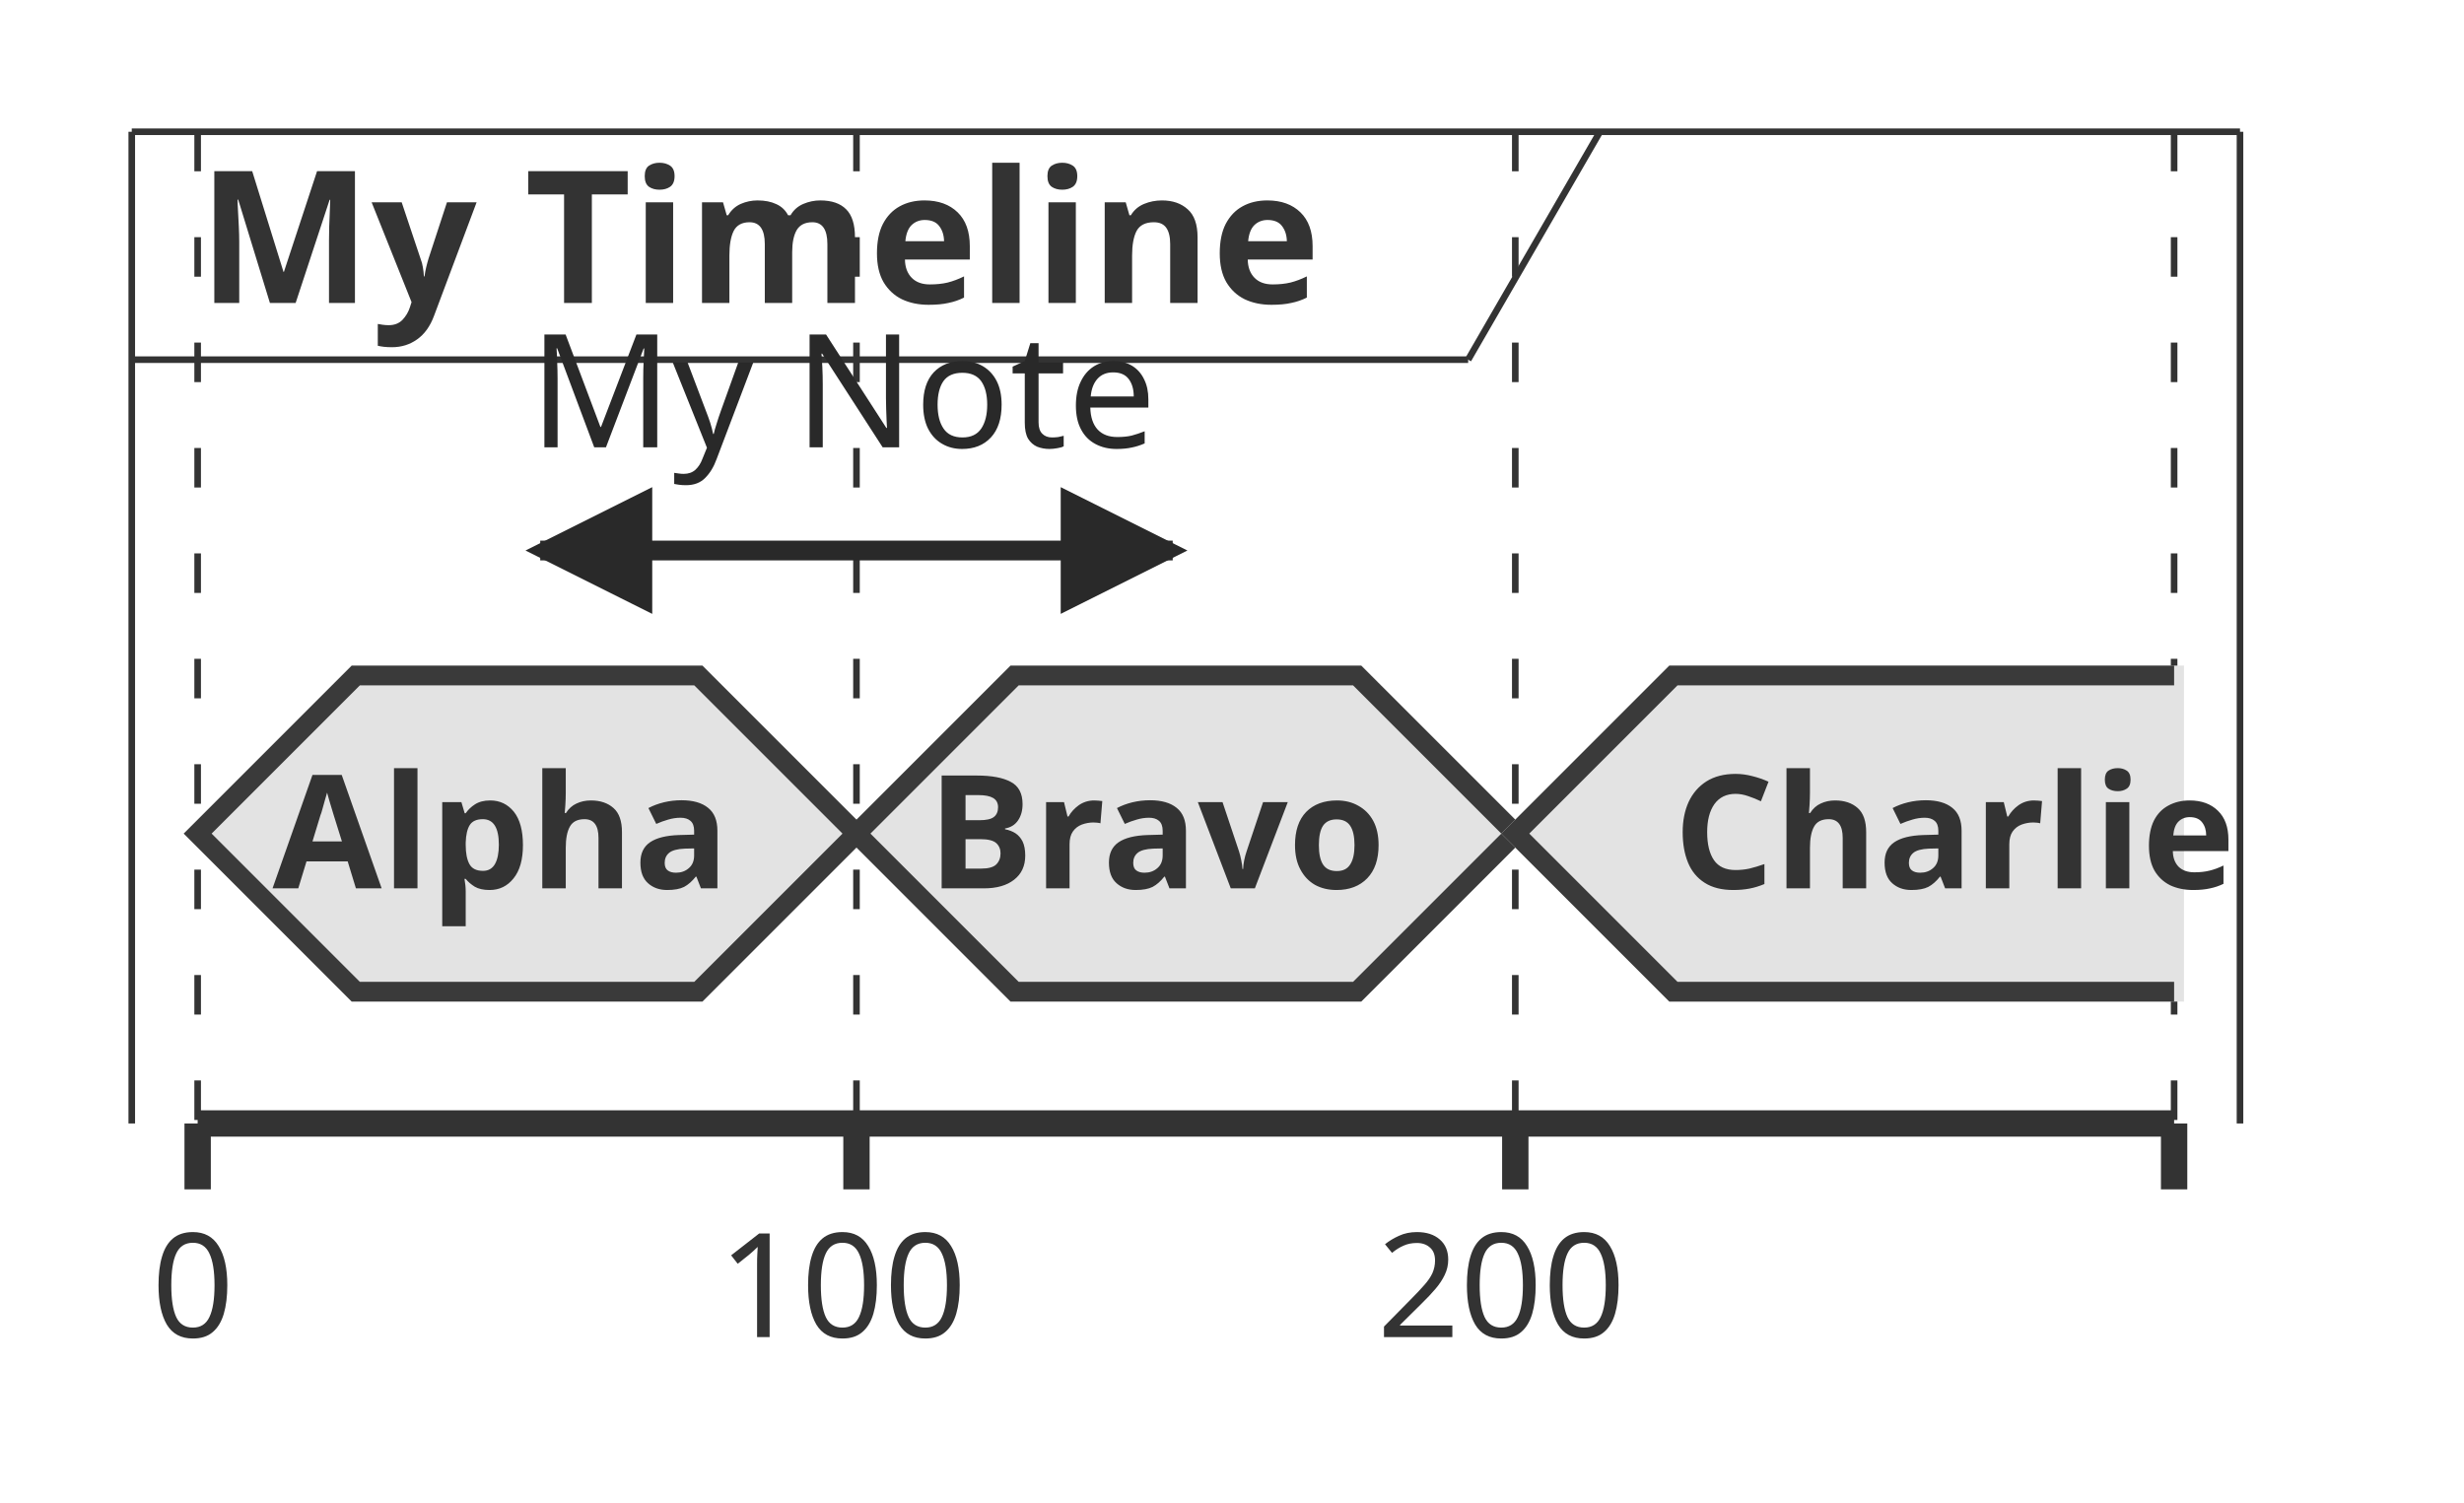
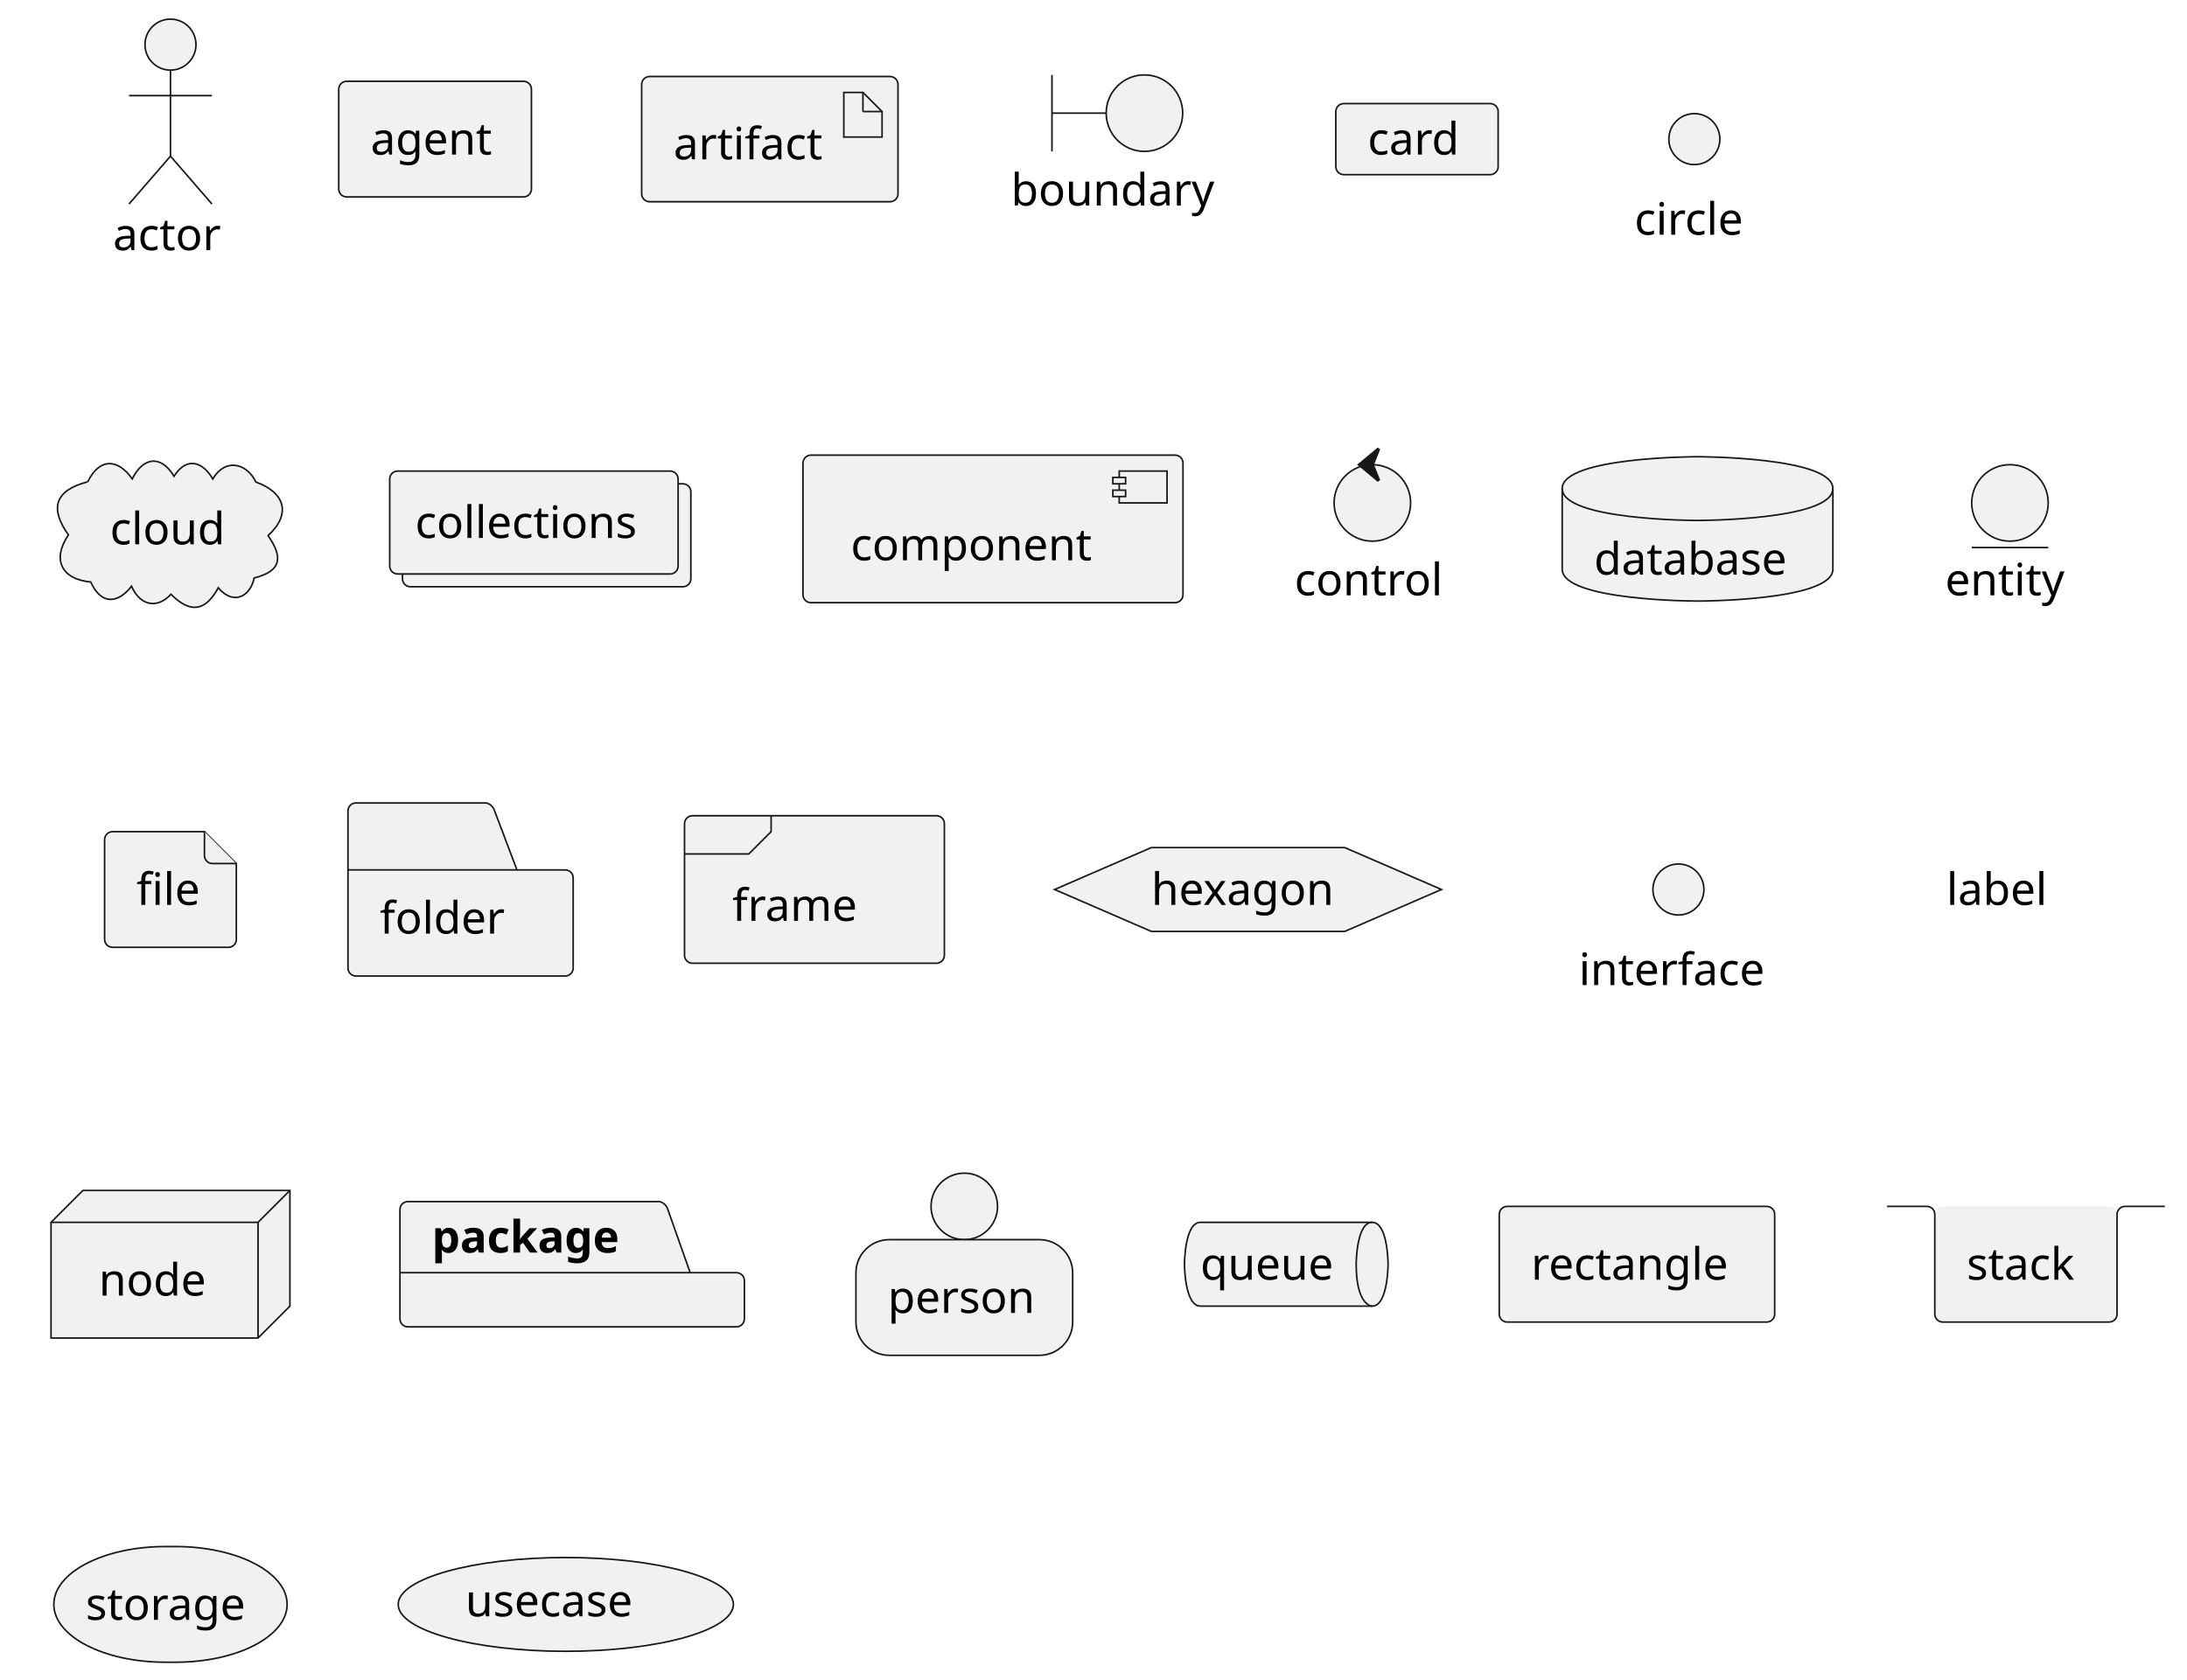
- <svg xmlns="http://www.w3.org/2000/svg" contentStyleType="text/css" height="114px" preserveAspectRatio="none" style="width:187px;height:114px;background:#FFFFFF;" version="1.1" viewBox="0 0 187 114" width="187px" zoomAndPan="magnify">
+ <svg xmlns="http://www.w3.org/2000/svg" contentStyleType="text/css" height="527px" preserveAspectRatio="none" style="width:686px;height:527px;background:#FFFFFF;" version="1.1" viewBox="0 0 686 527" width="686px" zoomAndPan="magnify">
  <defs />
  <g>
-     <line style="stroke:#333333;stroke-width:0.5;" x1="10" x2="10" y1="10" y2="85.266" />
-     <line style="stroke:#333333;stroke-width:0.5;" x1="170" x2="170" y1="10" y2="85.266" />
-     <line style="stroke:#333333;stroke-width:0.5;stroke-dasharray:3.0,5.0;" x1="15" x2="15" y1="10" y2="85.266" />
-     <line style="stroke:#333333;stroke-width:0.5;stroke-dasharray:3.0,5.0;" x1="65" x2="65" y1="10" y2="85.266" />
-     <line style="stroke:#333333;stroke-width:0.5;stroke-dasharray:3.0,5.0;" x1="115" x2="115" y1="10" y2="85.266" />
-     <line style="stroke:#333333;stroke-width:0.5;stroke-dasharray:3.0,5.0;" x1="165" x2="165" y1="10" y2="85.266" />
-     <line style="stroke:#333333;stroke-width:0.5;" x1="10" x2="170" y1="10" y2="10" />
-     <text fill="#333333" font-family="sans-serif" font-size="14" font-weight="bold" lengthAdjust="spacing" textLength="95.423" x="15" y="22.995">My Timeline</text>
-     <line style="stroke:#333333;stroke-width:0.5;" x1="10" x2="111.423" y1="27.297" y2="27.297" />
-     <line style="stroke:#333333;stroke-width:0.5;" x1="111.423" x2="121.423" y1="27.297" y2="10" />
-     <polygon fill="#E3E3E3" points="27,51.266,53,51.266,65,63.266,53,75.266,27,75.266,15,63.266" style="stroke:#3A3A3A;stroke-width:1.5;" />
-     <polygon fill="#E3E3E3" points="77,51.266,103,51.266,115,63.266,103,75.266,77,75.266,65,63.266" style="stroke:#3A3A3A;stroke-width:1.5;" />
-     <polygon fill="#E3E3E3" points="127,51.266,165,51.266,165,75.266,127,75.266,115,63.266" style="stroke:#E3E3E3;stroke-width:1.5;" />
-     <path d="M165,51.266 L127,51.266 L115,63.266 L127,75.266 L165,75.266 " fill="#E3E3E3" style="stroke:#3A3A3A;stroke-width:1.5;" />
-     <text fill="#333333" font-family="sans-serif" font-size="12" font-weight="bold" lengthAdjust="spacing" textLength="38.631" x="20.685" y="67.42">Alpha</text>
-     <text fill="#333333" font-family="sans-serif" font-size="12" font-weight="bold" lengthAdjust="spacing" textLength="39.228" x="70.386" y="67.42">Bravo</text>
-     <text fill="#333333" font-family="sans-serif" font-size="12" font-weight="bold" lengthAdjust="spacing" textLength="47.73" x="127" y="67.42">Charlie</text>
-     <line style="stroke:#292929;stroke-width:1.5;" x1="41" x2="89" y1="41.781" y2="41.781" />
-     <polygon fill="#292929" points="49,45.781,49,37.781,41,41.781" style="stroke:#292929;stroke-width:1.0;" />
-     <polygon fill="#292929" points="81,45.781,81,37.781,89,41.781" style="stroke:#292929;stroke-width:1.0;" />
-     <text fill="#292929" font-family="sans-serif" font-size="12" lengthAdjust="spacing" textLength="49.676" x="40.162" y="33.951">My Note</text>
-     <line style="stroke:#333333;stroke-width:2.0;" x1="15" x2="15" y1="85.266" y2="90.266" />
-     <line style="stroke:#333333;stroke-width:2.0;" x1="65" x2="65" y1="85.266" y2="90.266" />
-     <line style="stroke:#333333;stroke-width:2.0;" x1="115" x2="115" y1="85.266" y2="90.266" />
-     <line style="stroke:#333333;stroke-width:2.0;" x1="165" x2="165" y1="85.266" y2="90.266" />
-     <line style="stroke:#333333;stroke-width:2.0;" x1="15" x2="165" y1="85.266" y2="85.266" />
-     <text fill="#333333" font-family="sans-serif" font-size="11" lengthAdjust="spacing" textLength="6.998" x="11.501" y="101.476">0</text>
-     <text fill="#333333" font-family="sans-serif" font-size="11" lengthAdjust="spacing" textLength="20.996" x="54.502" y="101.476">100</text>
-     <text fill="#333333" font-family="sans-serif" font-size="11" lengthAdjust="spacing" textLength="20.996" x="104.502" y="101.476">200</text>
+     <g id="elem_actor">
+       <ellipse cx="53.474" cy="14" fill="#F1F1F1" rx="8" ry="8" style="stroke:#181818;stroke-width:0.5;" />
+       <path d="M53.474,22 L53.474,49 M40.474,30 L66.474,30 M53.474,49 L40.474,64 M53.474,49 L66.474,64 " fill="none" style="stroke:#181818;stroke-width:0.5;" />
+       <text fill="#000000" font-family="sans-serif" font-size="14" lengthAdjust="spacing" textLength="36.087" x="35.43" y="78.495">actor</text>
+     </g>
+     <g id="elem_agent">
+       <rect fill="#F1F1F1" height="36.297" rx="2.5" ry="2.5" style="stroke:#181818;stroke-width:0.5;" width="60.441" x="106.25" y="25.5" />
+       <text fill="#000000" font-family="sans-serif" font-size="14" lengthAdjust="spacing" textLength="40.441" x="116.25" y="48.495">agent</text>
+     </g>
+     <g id="elem_artifact">
+       <rect fill="#F1F1F1" height="39.297" rx="2.5" ry="2.5" style="stroke:#181818;stroke-width:0.5;" width="80.408" x="201.27" y="24" />
+       <polygon fill="#F1F1F1" points="264.678,29,264.678,43,276.678,43,276.678,35,270.678,29,264.678,29" style="stroke:#181818;stroke-width:0.5;" />
+       <line style="stroke:#181818;stroke-width:0.5;" x1="270.678" x2="270.678" y1="29" y2="35" />
+       <line style="stroke:#181818;stroke-width:0.5;" x1="276.678" x2="270.678" y1="35" y2="35" />
+       <text fill="#000000" font-family="sans-serif" font-size="14" lengthAdjust="spacing" textLength="50.408" x="211.27" y="49.995">artifact</text>
+     </g>
+     <g id="elem_boundary">
+       <path d="M329.973,23.5 L329.973,47.5 M329.973,35.5 L346.973,35.5 " fill="none" style="stroke:#181818;stroke-width:0.5;" />
+       <ellipse cx="358.973" cy="35.5" fill="#F1F1F1" rx="12" ry="12" style="stroke:#181818;stroke-width:0.5;" />
+       <text fill="#000000" font-family="sans-serif" font-size="14" lengthAdjust="spacing" textLength="66.705" x="317.12" y="64.495">boundary</text>
+     </g>
+     <g id="elem_card">
+       <rect fill="#F1F1F1" height="22.297" rx="2.5" ry="2.5" style="stroke:#181818;stroke-width:0.5;" width="50.919" x="419.01" y="32.5" />
+       <text fill="#000000" font-family="sans-serif" font-size="14" lengthAdjust="spacing" textLength="30.919" x="429.01" y="48.495">card</text>
+     </g>
+     <g id="elem_circle">
+       <ellipse cx="531.47" cy="43.65" fill="#F1F1F1" rx="8" ry="8" style="stroke:#181818;stroke-width:0.5;" />
+       <text fill="#000000" font-family="sans-serif" font-size="14" lengthAdjust="spacing" textLength="37.543" x="512.698" y="73.645">circle</text>
+     </g>
+     <g id="elem_cloud">
+       <path d="M27.524,151.167 C31.182,143.658 36.92,143.787 41.485,150.26 C44.79,143.496 50.418,142.497 54.587,149.434 C58.533,143.158 63.596,144.839 66.739,150.267 C70.636,143.689 77.308,145.202 80.29,151.25 C89.207,154.452 91.589,161.142 84.087,168.054 C88.671,174.659 88.556,179.114 79.747,181.347 C78.349,187.541 73.032,189.841 68.466,184.425 C64.383,191.976 59.58,192.438 53.636,186.467 C48.985,191.435 43.732,189.687 41.261,183.947 C36.769,189.67 31.615,189.633 28.457,182.607 C19.231,181.761 16.231,175.529 21.462,167.836 C15.388,159.303 17.388,153.804 27.524,151.167 " fill="#F1F1F1" style="stroke:#181818;stroke-width:0.5;" />
+       <text fill="#000000" font-family="sans-serif" font-size="14" lengthAdjust="spacing" textLength="37.912" x="34.51" y="170.795">cloud</text>
+     </g>
+     <g id="elem_collections">
+       <rect fill="#F1F1F1" height="32.297" rx="2.5" ry="2.5" style="stroke:#181818;stroke-width:0.5;" width="90.464" x="126.24" y="151.8" />
+       <rect fill="#F1F1F1" height="32.297" rx="2.5" ry="2.5" style="stroke:#181818;stroke-width:0.5;" width="90.464" x="122.24" y="147.8" />
+       <text fill="#000000" font-family="sans-serif" font-size="14" lengthAdjust="spacing" textLength="74.464" x="130.24" y="168.795">collections</text>
+     </g>
+     <g id="elem_component">
+       <rect fill="#F1F1F1" height="46.297" rx="2.5" ry="2.5" style="stroke:#181818;stroke-width:0.5;" width="119.201" x="251.87" y="142.8" />
+       <rect fill="#F1F1F1" height="10" style="stroke:#181818;stroke-width:0.5;" width="15" x="351.071" y="147.8" />
+       <rect fill="#F1F1F1" height="2" style="stroke:#181818;stroke-width:0.5;" width="4" x="349.071" y="149.8" />
+       <rect fill="#F1F1F1" height="2" style="stroke:#181818;stroke-width:0.5;" width="4" x="349.071" y="153.8" />
+       <text fill="#000000" font-family="sans-serif" font-size="14" lengthAdjust="spacing" textLength="79.201" x="266.87" y="175.795">component</text>
+     </g>
+     <g id="elem_control">
+       <ellipse cx="430.468" cy="157.8" fill="#F1F1F1" rx="12" ry="12" style="stroke:#181818;stroke-width:0.5;" />
+       <polygon fill="#181818" points="426.468,145.8,432.468,140.8,430.468,145.8,432.468,150.8,426.468,145.8" style="stroke:#181818;stroke-width:1.0;" />
+       <text fill="#000000" font-family="sans-serif" font-size="14" lengthAdjust="spacing" textLength="48.836" x="406.05" y="186.795">control</text>
+     </g>
+     <g id="elem_database">
+       <path d="M490.02,153.3 C490.02,143.3 532.474,143.3 532.474,143.3 C532.474,143.3 574.927,143.3 574.927,153.3 L574.927,178.597 C574.927,188.597 532.474,188.597 532.474,188.597 C532.474,188.597 490.02,188.597 490.02,178.597 L490.02,153.3 " fill="#F1F1F1" style="stroke:#181818;stroke-width:0.5;" />
+       <path d="M490.02,153.3 C490.02,163.3 532.474,163.3 532.474,163.3 C532.474,163.3 574.927,163.3 574.927,153.3 " fill="none" style="stroke:#181818;stroke-width:0.5;" />
+       <text fill="#000000" font-family="sans-serif" font-size="14" lengthAdjust="spacing" textLength="64.907" x="500.02" y="180.295">database</text>
+     </g>
+     <g id="elem_entity">
+       <ellipse cx="630.47" cy="157.8" fill="#F1F1F1" rx="12" ry="12" style="stroke:#181818;stroke-width:0.5;" />
+       <line style="stroke:#181818;stroke-width:0.5;" x1="618.47" x2="642.47" y1="171.8" y2="171.8" />
+       <text fill="#000000" font-family="sans-serif" font-size="14" lengthAdjust="spacing" textLength="40.64" x="610.15" y="186.795">entity</text>
+     </g>
+     <g id="elem_file">
+       <path d="M32.81,263.44 L32.81,294.737 A2.5,2.5 0 0 0 35.31,297.237 L71.631,297.237 A2.5,2.5 0 0 0 74.131,294.737 L74.131,270.94 L64.131,260.94 L35.31,260.94 A2.5,2.5 0 0 0 32.81,263.44 " fill="#F1F1F1" style="stroke:#181818;stroke-width:0.5;" />
+       <path d="M64.131,260.94 L64.131,268.44 A2.5,2.5 0 0 0 66.631,270.94 L74.131,270.94 " fill="#F1F1F1" style="stroke:#181818;stroke-width:0.5;" />
+       <text fill="#000000" font-family="sans-serif" font-size="14" lengthAdjust="spacing" textLength="21.321" x="42.81" y="283.935">file</text>
+     </g>
+     <g id="elem_folder">
+       <path d="M111.65,251.94 L152.65,251.94 A3.75,3.75 0 0 1 155.15,254.44 L162.15,272.94 L177.29,272.94 A2.5,2.5 0 0 1 179.79,275.44 L179.79,303.737 A2.5,2.5 0 0 1 177.29,306.237 L111.65,306.237 A2.5,2.5 0 0 1 109.15,303.737 L109.15,254.44 A2.5,2.5 0 0 1 111.65,251.94 " fill="#F1F1F1" style="stroke:#181818;stroke-width:0.5;" />
+       <line style="stroke:#181818;stroke-width:0.5;" x1="109.15" x2="162.15" y1="272.94" y2="272.94" />
+       <text fill="#000000" font-family="sans-serif" font-size="14" lengthAdjust="spacing" textLength="40.64" x="119.15" y="292.935">folder</text>
+     </g>
+     <g id="elem_frame">
+       <rect fill="#F1F1F1" height="46.297" rx="2.5" ry="2.5" style="stroke:#181818;stroke-width:0.5;" width="81.515" x="214.71" y="255.94" />
+       <path d="M241.881,255.94 L241.881,260.94 L234.881,267.94 L214.71,267.94 " fill="none" style="stroke:#181818;stroke-width:0.5;" />
+       <text fill="#000000" font-family="sans-serif" font-size="14" lengthAdjust="spacing" textLength="41.515" x="229.71" y="288.935">frame</text>
+     </g>
+     <g id="elem_hexagon">
+       <polygon fill="#F1F1F1" points="452.15,279.09,421.81,265.94,361.13,265.94,330.79,279.09,361.13,292.24,421.81,292.24,452.15,279.09" style="stroke:#181818;stroke-width:0.5;" />
+       <text fill="#000000" font-family="sans-serif" font-size="14" lengthAdjust="spacing" textLength="60.676" x="361.128" y="283.935">hexagon</text>
+     </g>
+     <g id="elem_interface">
+       <ellipse cx="526.47" cy="279.09" fill="#F1F1F1" rx="8" ry="8" style="stroke:#181818;stroke-width:0.5;" />
+       <text fill="#000000" font-family="sans-serif" font-size="14" lengthAdjust="spacing" textLength="62.44" x="495.25" y="309.085">interface</text>
+     </g>
+     <g id="elem_label">
+       <text fill="#000000" font-family="sans-serif" font-size="14" lengthAdjust="spacing" textLength="33.858" x="610.54" y="283.935">label</text>
+     </g>
+     <g id="elem_node">
+       <polygon fill="#F1F1F1" points="16,383.52,26,373.52,90.939,373.52,90.939,409.817,80.939,419.817,16,419.817,16,383.52" style="stroke:#181818;stroke-width:0.5;" />
+       <line style="stroke:#181818;stroke-width:0.5;" x1="80.939" x2="90.939" y1="383.52" y2="373.52" />
+       <line style="stroke:#181818;stroke-width:0.5;" x1="16" x2="80.939" y1="383.52" y2="383.52" />
+       <line style="stroke:#181818;stroke-width:0.5;" x1="80.939" x2="80.939" y1="383.52" y2="419.817" />
+       <text fill="#000000" font-family="sans-serif" font-size="14" lengthAdjust="spacing" textLength="34.938" x="31" y="406.515">node</text>
+     </g>
+     <g id="elem_package">
+       <path d="M127.95,377.02 L206.992,377.02 A3.75,3.75 0 0 1 209.492,379.52 L216.492,399.317 L230.992,399.317 A2.5,2.5 0 0 1 233.492,401.817 L233.492,413.817 A2.5,2.5 0 0 1 230.992,416.317 L127.95,416.317 A2.5,2.5 0 0 1 125.45,413.817 L125.45,379.52 A2.5,2.5 0 0 1 127.95,377.02 " fill="#F1F1F1" style="stroke:#181818;stroke-width:0.5;" />
+       <line style="stroke:#181818;stroke-width:0.5;" x1="125.45" x2="216.492" y1="399.317" y2="399.317" />
+       <text fill="#000000" font-family="sans-serif" font-size="14" font-weight="bold" lengthAdjust="spacing" textLength="66.042" x="135.45" y="393.015">package</text>
+     </g>
+     <g id="elem_person">
+       <ellipse cx="302.474" cy="378.522" fill="#F1F1F1" rx="10.432" ry="10.432" style="stroke:#181818;stroke-width:0.5;" />
+       <rect fill="#F1F1F1" height="36.297" rx="10.432" ry="10.432" style="stroke:#181818;stroke-width:0.5;" width="67.988" x="268.48" y="388.954" />
+       <text fill="#000000" font-family="sans-serif" font-size="14" lengthAdjust="spacing" textLength="47.988" x="278.48" y="411.949">person</text>
+     </g>
+     <g id="elem_queue">
+       <path d="M376.54,383.52 L430.399,383.52 C435.399,383.52 435.399,396.668 435.399,396.668 C435.399,396.668 435.399,409.817 430.399,409.817 L376.54,409.817 C371.54,409.817 371.54,396.668 371.54,396.668 C371.54,396.668 371.54,383.52 376.54,383.52 " fill="#F1F1F1" style="stroke:#181818;stroke-width:0.5;" />
+       <path d="M430.399,383.52 C425.399,383.52 425.399,396.668 425.399,396.668 C425.399,409.817 430.399,409.817 430.399,409.817 " fill="none" style="stroke:#181818;stroke-width:0.5;" />
+       <text fill="#000000" font-family="sans-serif" font-size="14" lengthAdjust="spacing" textLength="43.859" x="376.54" y="401.515">queue</text>
+     </g>
+     <g id="elem_rectangle">
+       <rect fill="#F1F1F1" height="36.297" rx="2.5" ry="2.5" style="stroke:#181818;stroke-width:0.5;" width="86.397" x="470.27" y="378.52" />
+       <text fill="#000000" font-family="sans-serif" font-size="14" lengthAdjust="spacing" textLength="66.397" x="480.27" y="401.515">rectangle</text>
+     </g>
+     <g id="elem_stack">
+       <rect fill="#F1F1F1" height="36.297" rx="2.5" ry="2.5" style="stroke:none;stroke-width:0.5;" width="57.167" x="606.89" y="378.52" />
+       <path d="M591.89,378.52 L604.39,378.52 A2.5,2.5 0 0 1 606.89,381.02 L606.89,412.317 A2.5,2.5 0 0 0 609.39,414.817 L661.557,414.817 A2.5,2.5 0 0 0 664.057,412.317 L664.057,381.02 A2.5,2.5 0 0 1 666.557,378.52 L679.057,378.52 " fill="none" style="stroke:#181818;stroke-width:0.5;" />
+       <text fill="#000000" font-family="sans-serif" font-size="14" lengthAdjust="spacing" textLength="37.167" x="616.89" y="401.515">stack</text>
+     </g>
+     <g id="elem_storage">
+       <rect fill="#F1F1F1" height="36.297" rx="35" ry="35" style="stroke:#181818;stroke-width:0.5;" width="73.184" x="16.88" y="485.25" />
+       <text fill="#000000" font-family="sans-serif" font-size="14" lengthAdjust="spacing" textLength="53.184" x="26.88" y="508.245">storage</text>
+     </g>
+     <g id="elem_usecase">
+       <ellipse cx="177.474" cy="503.405" fill="#F1F1F1" rx="52.574" ry="14.715" style="stroke:#181818;stroke-width:0.5;" />
+       <text fill="#000000" font-family="sans-serif" font-size="14" lengthAdjust="spacing" textLength="56.964" x="145.992" y="507.152">usecase</text>
+     </g>
  </g>
</svg>
